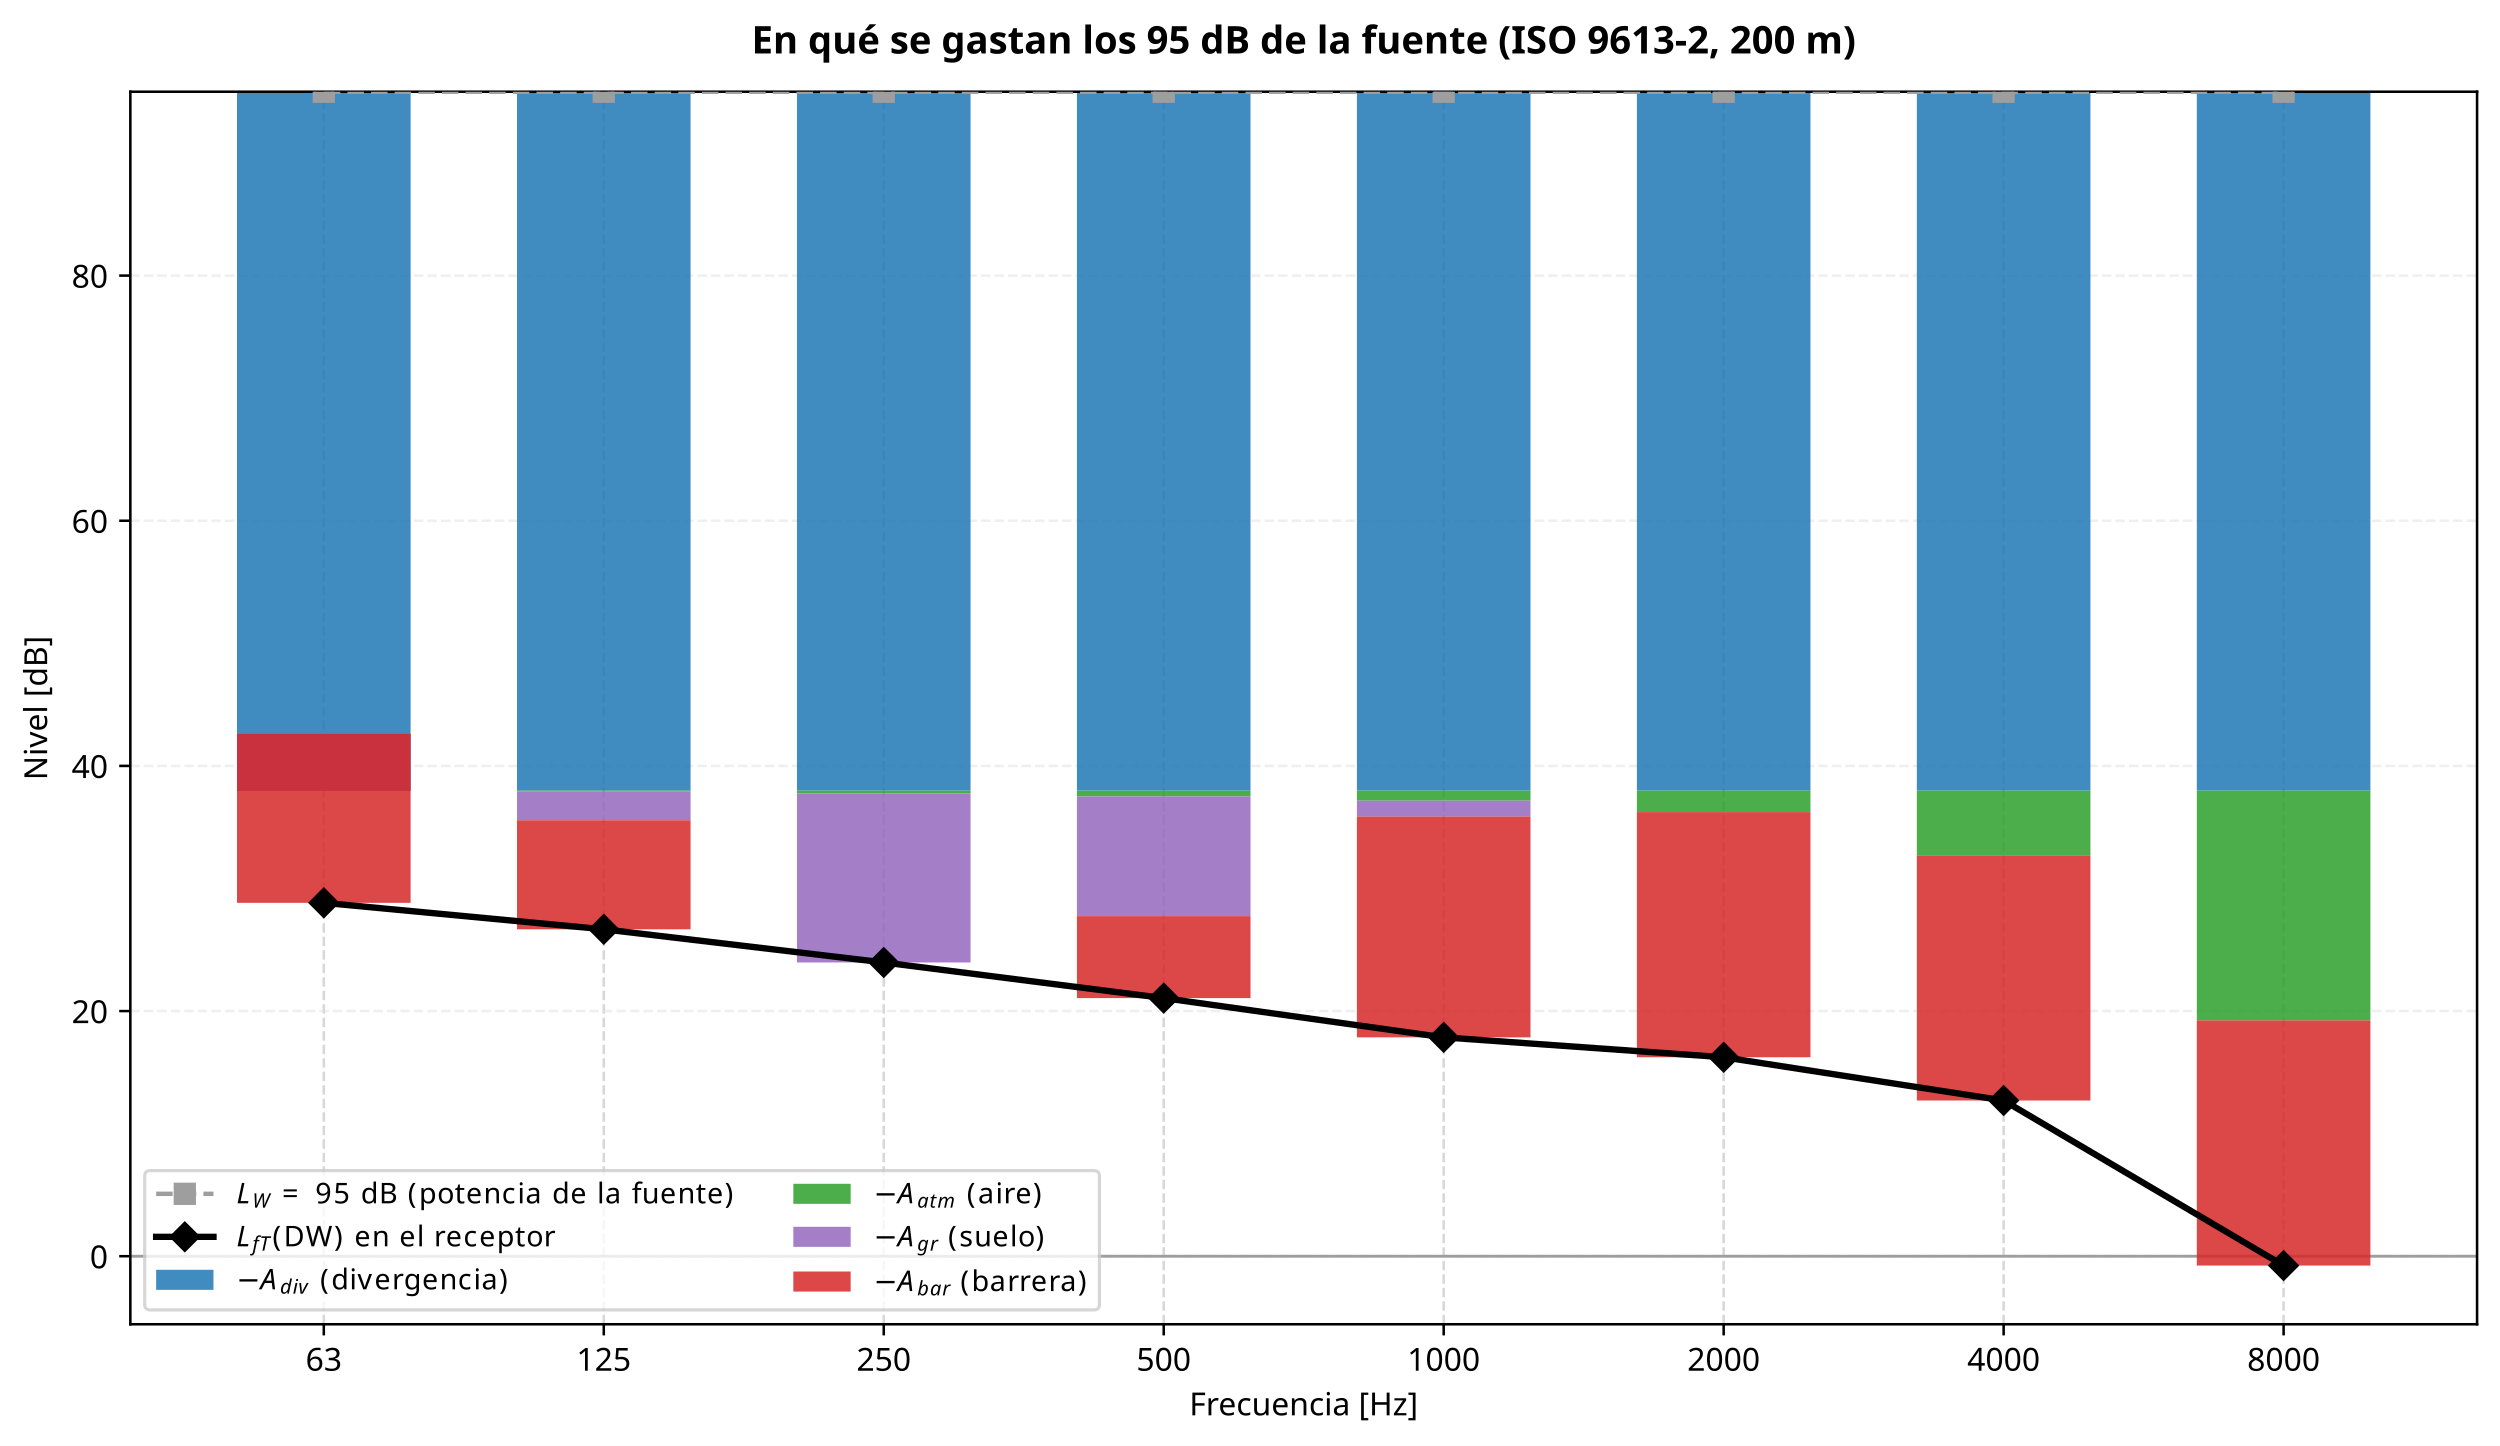
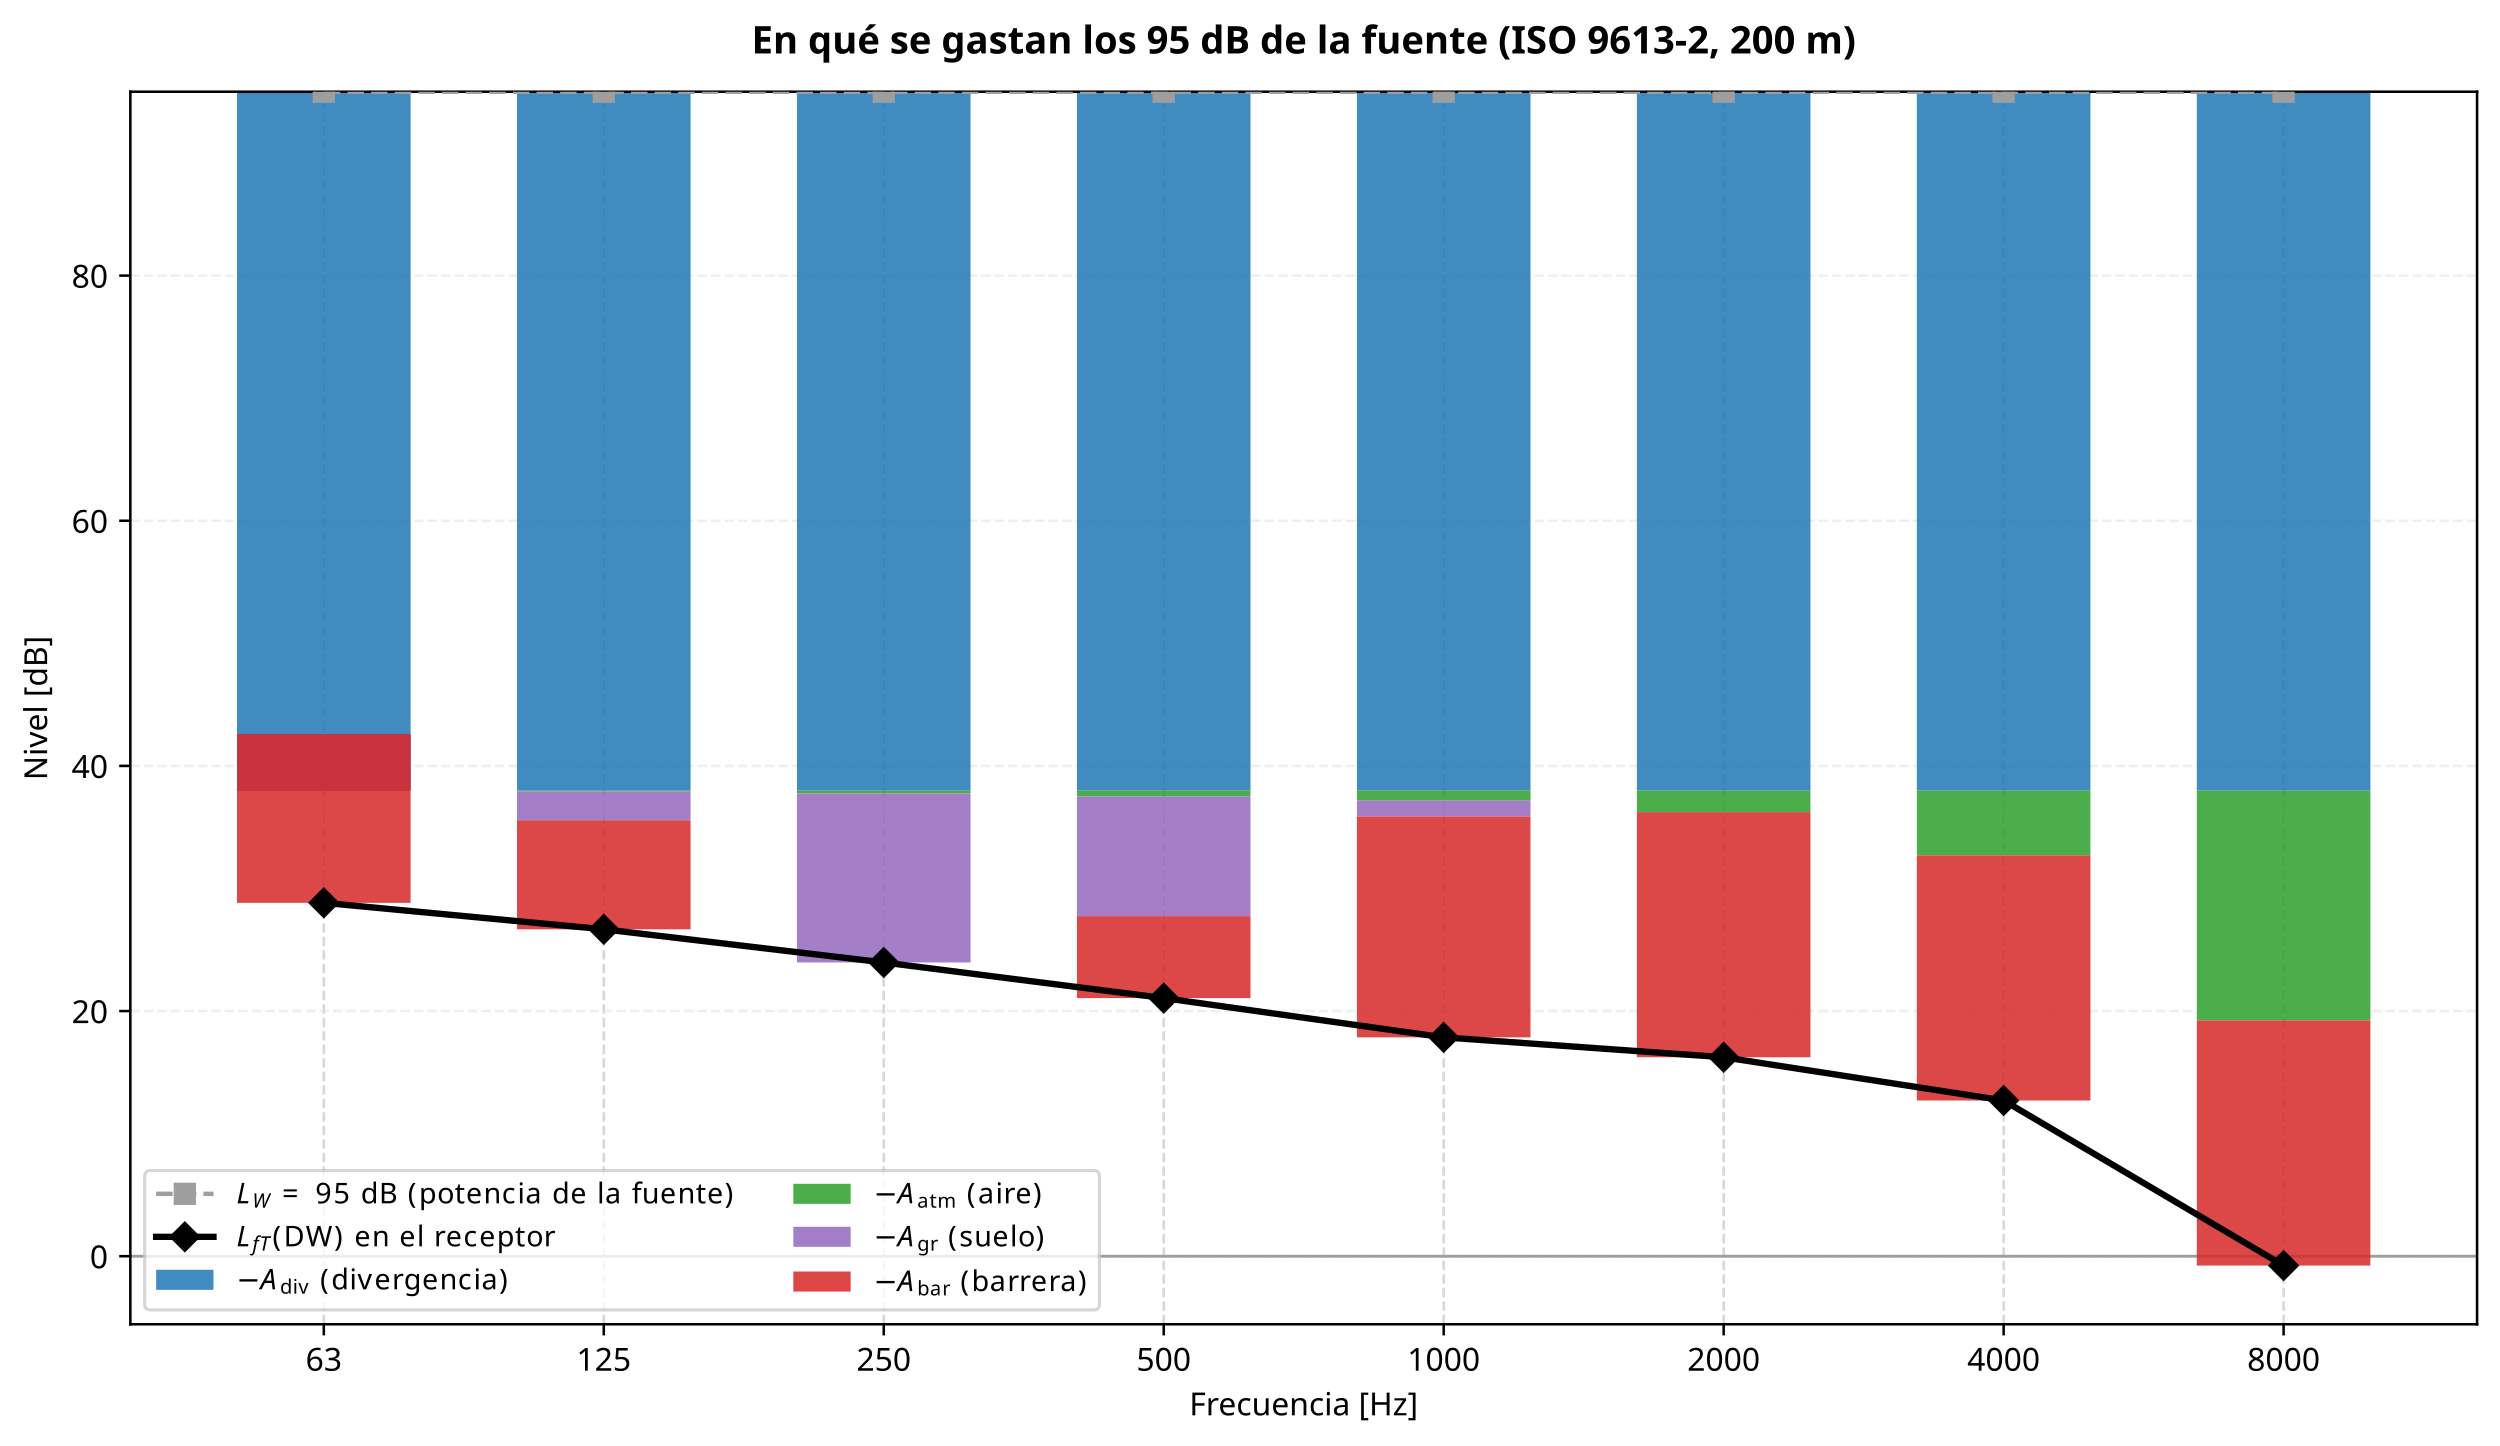
<svg xmlns="http://www.w3.org/2000/svg" xmlns:xlink="http://www.w3.org/1999/xlink" width="784.963pt" height="453.997pt" viewBox="0 0 784.963 453.997" version="1.1">
  <defs>
    <style type="text/css">*{stroke-linejoin: round; stroke-linecap: butt}</style>
  </defs>
  <g id="figure_1">
    <g id="patch_1">
      <path d="M -0 453.997  L 784.963 453.997  L 784.963 0  L -0 0  z " style="fill: #ffffff" />
    </g>
    <g id="axes_1">
      <g id="patch_2">
        <path d="M 40.926 415.796  L 777.763 415.796  L 777.763 28.798  L 40.926 28.798  z " style="fill: #ffffff" />
      </g>
      <g id="matplotlib.axis_1">
        <g id="xtick_1">
          <g id="line2d_1">
            <path d="M 101.67 415.796  L 101.67 28.798  " clip-path="url(#p3dec9aacb9)" style="fill: none; stroke-dasharray: 2.96,1.28; stroke-dashoffset: 0; stroke: #b0b0b0; stroke-opacity: 0.5; stroke-width: 0.8" />
          </g>
          <g id="line2d_2">
            <defs>
              <path id="m3d27035b55" d="M 0 0  L 0 3.5  " style="stroke: #000000; stroke-width: 0.8" />
            </defs>
            <g>
              <use xlink:href="#m3d27035b55" x="101.67" y="415.796" style="stroke: #000000; stroke-width: 0.8" />
            </g>
          </g>
          <g id="text_1">
            <text style="font-size: 10px; font-family: sans-serif; text-anchor: middle" x="101.67" y="430.393" transform="rotate(-0 101.6696 430.3934)">63</text>
          </g>
        </g>
        <g id="xtick_2">
          <g id="line2d_3">
            <path d="M 189.577 415.796  L 189.577 28.798  " clip-path="url(#p3dec9aacb9)" style="fill: none; stroke-dasharray: 2.96,1.28; stroke-dashoffset: 0; stroke: #b0b0b0; stroke-opacity: 0.5; stroke-width: 0.8" />
          </g>
          <g id="line2d_4">
            <g>
              <use xlink:href="#m3d27035b55" x="189.577" y="415.796" style="stroke: #000000; stroke-width: 0.8" />
            </g>
          </g>
          <g id="text_2">
            <text style="font-size: 10px; font-family: sans-serif; text-anchor: middle" x="189.577" y="430.393" transform="rotate(-0 189.5768 430.3934)">125</text>
          </g>
        </g>
        <g id="xtick_3">
          <g id="line2d_5">
            <path d="M 277.484 415.796  L 277.484 28.798  " clip-path="url(#p3dec9aacb9)" style="fill: none; stroke-dasharray: 2.96,1.28; stroke-dashoffset: 0; stroke: #b0b0b0; stroke-opacity: 0.5; stroke-width: 0.8" />
          </g>
          <g id="line2d_6">
            <g>
              <use xlink:href="#m3d27035b55" x="277.484" y="415.796" style="stroke: #000000; stroke-width: 0.8" />
            </g>
          </g>
          <g id="text_3">
            <text style="font-size: 10px; font-family: sans-serif; text-anchor: middle" x="277.484" y="430.393" transform="rotate(-0 277.4839 430.3934)">250</text>
          </g>
        </g>
        <g id="xtick_4">
          <g id="line2d_7">
            <path d="M 365.391 415.796  L 365.391 28.798  " clip-path="url(#p3dec9aacb9)" style="fill: none; stroke-dasharray: 2.96,1.28; stroke-dashoffset: 0; stroke: #b0b0b0; stroke-opacity: 0.5; stroke-width: 0.8" />
          </g>
          <g id="line2d_8">
            <g>
              <use xlink:href="#m3d27035b55" x="365.391" y="415.796" style="stroke: #000000; stroke-width: 0.8" />
            </g>
          </g>
          <g id="text_4">
            <text style="font-size: 10px; font-family: sans-serif; text-anchor: middle" x="365.391" y="430.393" transform="rotate(-0 365.391 430.3934)">500</text>
          </g>
        </g>
        <g id="xtick_5">
          <g id="line2d_9">
            <path d="M 453.298 415.796  L 453.298 28.798  " clip-path="url(#p3dec9aacb9)" style="fill: none; stroke-dasharray: 2.96,1.28; stroke-dashoffset: 0; stroke: #b0b0b0; stroke-opacity: 0.5; stroke-width: 0.8" />
          </g>
          <g id="line2d_10">
            <g>
              <use xlink:href="#m3d27035b55" x="453.298" y="415.796" style="stroke: #000000; stroke-width: 0.8" />
            </g>
          </g>
          <g id="text_5">
            <text style="font-size: 10px; font-family: sans-serif; text-anchor: middle" x="453.298" y="430.393" transform="rotate(-0 453.2982 430.3934)">1000</text>
          </g>
        </g>
        <g id="xtick_6">
          <g id="line2d_11">
            <path d="M 541.205 415.796  L 541.205 28.798  " clip-path="url(#p3dec9aacb9)" style="fill: none; stroke-dasharray: 2.96,1.28; stroke-dashoffset: 0; stroke: #b0b0b0; stroke-opacity: 0.5; stroke-width: 0.8" />
          </g>
          <g id="line2d_12">
            <g>
              <use xlink:href="#m3d27035b55" x="541.205" y="415.796" style="stroke: #000000; stroke-width: 0.8" />
            </g>
          </g>
          <g id="text_6">
            <text style="font-size: 10px; font-family: sans-serif; text-anchor: middle" x="541.205" y="430.393" transform="rotate(-0 541.2053 430.3934)">2000</text>
          </g>
        </g>
        <g id="xtick_7">
          <g id="line2d_13">
            <path d="M 629.112 415.796  L 629.112 28.798  " clip-path="url(#p3dec9aacb9)" style="fill: none; stroke-dasharray: 2.96,1.28; stroke-dashoffset: 0; stroke: #b0b0b0; stroke-opacity: 0.5; stroke-width: 0.8" />
          </g>
          <g id="line2d_14">
            <g>
              <use xlink:href="#m3d27035b55" x="629.112" y="415.796" style="stroke: #000000; stroke-width: 0.8" />
            </g>
          </g>
          <g id="text_7">
            <text style="font-size: 10px; font-family: sans-serif; text-anchor: middle" x="629.112" y="430.393" transform="rotate(-0 629.1125 430.3934)">4000</text>
          </g>
        </g>
        <g id="xtick_8">
          <g id="line2d_15">
            <path d="M 717.02 415.796  L 717.02 28.798  " clip-path="url(#p3dec9aacb9)" style="fill: none; stroke-dasharray: 2.96,1.28; stroke-dashoffset: 0; stroke: #b0b0b0; stroke-opacity: 0.5; stroke-width: 0.8" />
          </g>
          <g id="line2d_16">
            <g>
              <use xlink:href="#m3d27035b55" x="717.02" y="415.796" style="stroke: #000000; stroke-width: 0.8" />
            </g>
          </g>
          <g id="text_8">
            <text style="font-size: 10px; font-family: sans-serif; text-anchor: middle" x="717.02" y="430.393" transform="rotate(-0 717.0196 430.3934)">8000</text>
          </g>
        </g>
        <g id="text_9">
          <text style="font-size: 10px; font-family: sans-serif; text-anchor: middle" x="409.345" y="444.394" transform="rotate(-0 409.3446 444.3942)">Frecuencia [Hz]</text>
        </g>
      </g>
      <g id="matplotlib.axis_2">
        <g id="ytick_1">
          <g id="line2d_17">
            <path d="M 40.926 394.429  L 777.763 394.429  " clip-path="url(#p3dec9aacb9)" style="fill: none; stroke-dasharray: 2.96,1.28; stroke-dashoffset: 0; stroke: #e0e0e0; stroke-opacity: 0.5; stroke-width: 0.8" />
          </g>
          <g id="line2d_18">
            <defs>
              <path id="mef640d9f3a" d="M 0 0  L -3.5 0  " style="stroke: #000000; stroke-width: 0.8" />
            </defs>
            <g>
              <use xlink:href="#mef640d9f3a" x="40.926" y="394.429" style="stroke: #000000; stroke-width: 0.8" />
            </g>
          </g>
          <g id="text_10">
            <text style="font-size: 10px; font-family: sans-serif; text-anchor: end" x="33.926" y="398.228" transform="rotate(-0 33.92578 398.2282)">0</text>
          </g>
        </g>
        <g id="ytick_2">
          <g id="line2d_19">
            <path d="M 40.926 317.454  L 777.763 317.454  " clip-path="url(#p3dec9aacb9)" style="fill: none; stroke-dasharray: 2.96,1.28; stroke-dashoffset: 0; stroke: #e0e0e0; stroke-opacity: 0.5; stroke-width: 0.8" />
          </g>
          <g id="line2d_20">
            <g>
              <use xlink:href="#mef640d9f3a" x="40.926" y="317.454" style="stroke: #000000; stroke-width: 0.8" />
            </g>
          </g>
          <g id="text_11">
            <text style="font-size: 10px; font-family: sans-serif; text-anchor: end" x="33.926" y="321.253" transform="rotate(-0 33.92578 321.2532)">20</text>
          </g>
        </g>
        <g id="ytick_3">
          <g id="line2d_21">
            <path d="M 40.926 240.479  L 777.763 240.479  " clip-path="url(#p3dec9aacb9)" style="fill: none; stroke-dasharray: 2.96,1.28; stroke-dashoffset: 0; stroke: #e0e0e0; stroke-opacity: 0.5; stroke-width: 0.8" />
          </g>
          <g id="line2d_22">
            <g>
              <use xlink:href="#mef640d9f3a" x="40.926" y="240.479" style="stroke: #000000; stroke-width: 0.8" />
            </g>
          </g>
          <g id="text_12">
            <text style="font-size: 10px; font-family: sans-serif; text-anchor: end" x="33.926" y="244.278" transform="rotate(-0 33.92578 244.2782)">40</text>
          </g>
        </g>
        <g id="ytick_4">
          <g id="line2d_23">
            <path d="M 40.926 163.504  L 777.763 163.504  " clip-path="url(#p3dec9aacb9)" style="fill: none; stroke-dasharray: 2.96,1.28; stroke-dashoffset: 0; stroke: #e0e0e0; stroke-opacity: 0.5; stroke-width: 0.8" />
          </g>
          <g id="line2d_24">
            <g>
              <use xlink:href="#mef640d9f3a" x="40.926" y="163.504" style="stroke: #000000; stroke-width: 0.8" />
            </g>
          </g>
          <g id="text_13">
            <text style="font-size: 10px; font-family: sans-serif; text-anchor: end" x="33.926" y="167.303" transform="rotate(-0 33.92578 167.3032)">60</text>
          </g>
        </g>
        <g id="ytick_5">
          <g id="line2d_25">
            <path d="M 40.926 86.529  L 777.763 86.529  " clip-path="url(#p3dec9aacb9)" style="fill: none; stroke-dasharray: 2.96,1.28; stroke-dashoffset: 0; stroke: #e0e0e0; stroke-opacity: 0.5; stroke-width: 0.8" />
          </g>
          <g id="line2d_26">
            <g>
              <use xlink:href="#mef640d9f3a" x="40.926" y="86.529" style="stroke: #000000; stroke-width: 0.8" />
            </g>
          </g>
          <g id="text_14">
            <text style="font-size: 10px; font-family: sans-serif; text-anchor: end" x="33.926" y="90.328" transform="rotate(-0 33.92578 90.32821)">80</text>
          </g>
        </g>
        <g id="text_15">
          <text style="font-size: 10px; font-family: sans-serif; text-anchor: middle" x="14.798" y="222.297" transform="rotate(-90 14.79844 222.297)">Nivel [dB]</text>
        </g>
      </g>
      <g id="line2d_27">
        <path d="M 40.926 394.429  L 777.763 394.429  " clip-path="url(#p3dec9aacb9)" style="fill: none; stroke: #9e9e9e; stroke-width: 0.9; stroke-linecap: square" />
      </g>
      <g id="patch_3">
        <path d="M 74.418 28.798  L 128.921 28.798  L 128.921 248.256  L 74.418 248.256  z " clip-path="url(#p3dec9aacb9)" style="fill: #1f77b4; opacity: 0.85" />
      </g>
      <g id="patch_4">
        <path d="M 162.326 28.798  L 216.828 28.798  L 216.828 248.256  L 162.326 248.256  z " clip-path="url(#p3dec9aacb9)" style="fill: #1f77b4; opacity: 0.85" />
      </g>
      <g id="patch_5">
        <path d="M 250.233 28.798  L 304.735 28.798  L 304.735 248.256  L 250.233 248.256  z " clip-path="url(#p3dec9aacb9)" style="fill: #1f77b4; opacity: 0.85" />
      </g>
      <g id="patch_6">
        <path d="M 338.14 28.798  L 392.642 28.798  L 392.642 248.256  L 338.14 248.256  z " clip-path="url(#p3dec9aacb9)" style="fill: #1f77b4; opacity: 0.85" />
      </g>
      <g id="patch_7">
        <path d="M 426.047 28.798  L 480.549 28.798  L 480.549 248.256  L 426.047 248.256  z " clip-path="url(#p3dec9aacb9)" style="fill: #1f77b4; opacity: 0.85" />
      </g>
      <g id="patch_8">
        <path d="M 513.954 28.798  L 568.457 28.798  L 568.457 248.256  L 513.954 248.256  z " clip-path="url(#p3dec9aacb9)" style="fill: #1f77b4; opacity: 0.85" />
      </g>
      <g id="patch_9">
        <path d="M 601.861 28.798  L 656.364 28.798  L 656.364 248.256  L 601.861 248.256  z " clip-path="url(#p3dec9aacb9)" style="fill: #1f77b4; opacity: 0.85" />
      </g>
      <g id="patch_10">
        <path d="M 689.768 28.798  L 744.271 28.798  L 744.271 248.256  L 689.768 248.256  z " clip-path="url(#p3dec9aacb9)" style="fill: #1f77b4; opacity: 0.85" />
      </g>
      <g id="patch_11">
        <path d="M 74.418 248.256  L 128.921 248.256  L 128.921 248.337  L 74.418 248.337  z " clip-path="url(#p3dec9aacb9)" style="fill: #2ca02c; opacity: 0.85" />
      </g>
      <g id="patch_12">
        <path d="M 162.326 248.256  L 216.828 248.256  L 216.828 248.549  L 162.326 248.549  z " clip-path="url(#p3dec9aacb9)" style="fill: #2ca02c; opacity: 0.85" />
      </g>
      <g id="patch_13">
        <path d="M 250.233 248.256  L 304.735 248.256  L 304.735 249.127  L 250.233 249.127  z " clip-path="url(#p3dec9aacb9)" style="fill: #2ca02c; opacity: 0.85" />
      </g>
      <g id="patch_14">
        <path d="M 338.14 248.256  L 392.642 248.256  L 392.642 250.075  L 338.14 250.075  z " clip-path="url(#p3dec9aacb9)" style="fill: #2ca02c; opacity: 0.85" />
      </g>
      <g id="patch_15">
        <path d="M 426.047 248.256  L 480.549 248.256  L 480.549 251.396  L 426.047 251.396  z " clip-path="url(#p3dec9aacb9)" style="fill: #2ca02c; opacity: 0.85" />
      </g>
      <g id="patch_16">
        <path d="M 513.954 248.256  L 568.457 248.256  L 568.457 254.99  L 513.954 254.99  z " clip-path="url(#p3dec9aacb9)" style="fill: #2ca02c; opacity: 0.85" />
      </g>
      <g id="patch_17">
        <path d="M 601.861 248.256  L 656.364 248.256  L 656.364 268.567  L 601.861 268.567  z " clip-path="url(#p3dec9aacb9)" style="fill: #2ca02c; opacity: 0.85" />
      </g>
      <g id="patch_18">
        <path d="M 689.768 248.256  L 744.271 248.256  L 744.271 320.392  L 689.768 320.392  z " clip-path="url(#p3dec9aacb9)" style="fill: #2ca02c; opacity: 0.85" />
      </g>
      <g id="patch_19">
        <path d="M 74.418 248.337  L 128.921 248.337  L 128.921 230.44  L 74.418 230.44  z " clip-path="url(#p3dec9aacb9)" style="fill: #9467bd; opacity: 0.85" />
      </g>
      <g id="patch_20">
        <path d="M 162.326 248.549  L 216.828 248.549  L 216.828 257.558  L 162.326 257.558  z " clip-path="url(#p3dec9aacb9)" style="fill: #9467bd; opacity: 0.85" />
      </g>
      <g id="patch_21">
        <path d="M 250.233 249.127  L 304.735 249.127  L 304.735 302.2  L 250.233 302.2  z " clip-path="url(#p3dec9aacb9)" style="fill: #9467bd; opacity: 0.85" />
      </g>
      <g id="patch_22">
        <path d="M 338.14 250.075  L 392.642 250.075  L 392.642 287.655  L 338.14 287.655  z " clip-path="url(#p3dec9aacb9)" style="fill: #9467bd; opacity: 0.85" />
      </g>
      <g id="patch_23">
        <path d="M 426.047 251.396  L 480.549 251.396  L 480.549 256.383  L 426.047 256.383  z " clip-path="url(#p3dec9aacb9)" style="fill: #9467bd; opacity: 0.85" />
      </g>
      <g id="patch_24">
        <path d="M 513.954 254.99  L 568.457 254.99  L 568.457 254.99  L 513.954 254.99  z " clip-path="url(#p3dec9aacb9)" style="fill: #9467bd; opacity: 0.85" />
      </g>
      <g id="patch_25">
        <path d="M 601.861 268.567  L 656.364 268.567  L 656.364 268.567  L 601.861 268.567  z " clip-path="url(#p3dec9aacb9)" style="fill: #9467bd; opacity: 0.85" />
      </g>
      <g id="patch_26">
        <path d="M 689.768 320.392  L 744.271 320.392  L 744.271 320.392  L 689.768 320.392  z " clip-path="url(#p3dec9aacb9)" style="fill: #9467bd; opacity: 0.85" />
      </g>
      <g id="patch_27">
        <path d="M 74.418 230.44  L 128.921 230.44  L 128.921 283.479  L 74.418 283.479  z " clip-path="url(#p3dec9aacb9)" style="fill: #d62728; opacity: 0.85" />
      </g>
      <g id="patch_28">
        <path d="M 162.326 257.558  L 216.828 257.558  L 216.828 291.791  L 162.326 291.791  z " clip-path="url(#p3dec9aacb9)" style="fill: #d62728; opacity: 0.85" />
      </g>
      <g id="patch_29">
        <path d="M 250.233 302.2  L 304.735 302.2  L 304.735 302.2  L 250.233 302.2  z " clip-path="url(#p3dec9aacb9)" style="fill: #d62728; opacity: 0.85" />
      </g>
      <g id="patch_30">
        <path d="M 338.14 287.655  L 392.642 287.655  L 392.642 313.388  L 338.14 313.388  z " clip-path="url(#p3dec9aacb9)" style="fill: #d62728; opacity: 0.85" />
      </g>
      <g id="patch_31">
        <path d="M 426.047 256.383  L 480.549 256.383  L 480.549 325.717  L 426.047 325.717  z " clip-path="url(#p3dec9aacb9)" style="fill: #d62728; opacity: 0.85" />
      </g>
      <g id="patch_32">
        <path d="M 513.954 254.99  L 568.457 254.99  L 568.457 331.965  L 513.954 331.965  z " clip-path="url(#p3dec9aacb9)" style="fill: #d62728; opacity: 0.85" />
      </g>
      <g id="patch_33">
        <path d="M 601.861 268.567  L 656.364 268.567  L 656.364 345.542  L 601.861 345.542  z " clip-path="url(#p3dec9aacb9)" style="fill: #d62728; opacity: 0.85" />
      </g>
      <g id="patch_34">
        <path d="M 689.768 320.392  L 744.271 320.392  L 744.271 397.367  L 689.768 397.367  z " clip-path="url(#p3dec9aacb9)" style="fill: #d62728; opacity: 0.85" />
      </g>
      <g id="patch_35">
        <path d="M 40.926 415.796  L 40.926 28.798  " style="fill: none; stroke: #000000; stroke-width: 0.8; stroke-linejoin: miter; stroke-linecap: square" />
      </g>
      <g id="patch_36">
        <path d="M 777.763 415.796  L 777.763 28.798  " style="fill: none; stroke: #000000; stroke-width: 0.8; stroke-linejoin: miter; stroke-linecap: square" />
      </g>
      <g id="patch_37">
        <path d="M 40.926 415.796  L 777.763 415.796  " style="fill: none; stroke: #000000; stroke-width: 0.8; stroke-linejoin: miter; stroke-linecap: square" />
      </g>
      <g id="patch_38">
        <path d="M 40.926 28.798  L 777.763 28.798  " style="fill: none; stroke: #000000; stroke-width: 0.8; stroke-linejoin: miter; stroke-linecap: square" />
      </g>
      <g id="text_16">
        <text style="font-weight: 700; font-size: 12px; font-family: sans-serif; text-anchor: middle" x="409.345" y="16.798" transform="rotate(-0 409.3446 16.79812)">En qué se gastan los 95 dB de la fuente (ISO 9613-2, 200 m)</text>
      </g>
      <g id="line2d_28">
        <path d="M 101.67 28.798  L 189.577 28.798  L 277.484 28.798  L 365.391 28.798  L 453.298 28.798  L 541.205 28.798  L 629.112 28.798  L 717.02 28.798  " clip-path="url(#p3dec9aacb9)" style="fill: none; stroke-dasharray: 5.18,2.24; stroke-dashoffset: 0; stroke: #9e9e9e; stroke-width: 1.4" />
        <defs>
          <path id="m65a6c8a653" d="M -3 3  L 3 3  L 3 -3  L -3 -3  z " style="stroke: #9e9e9e; stroke-linejoin: miter" />
        </defs>
        <g clip-path="url(#p3dec9aacb9)">
          <use xlink:href="#m65a6c8a653" x="101.67" y="28.798" style="fill: #9e9e9e; stroke: #9e9e9e; stroke-linejoin: miter" />
          <use xlink:href="#m65a6c8a653" x="189.577" y="28.798" style="fill: #9e9e9e; stroke: #9e9e9e; stroke-linejoin: miter" />
          <use xlink:href="#m65a6c8a653" x="277.484" y="28.798" style="fill: #9e9e9e; stroke: #9e9e9e; stroke-linejoin: miter" />
          <use xlink:href="#m65a6c8a653" x="365.391" y="28.798" style="fill: #9e9e9e; stroke: #9e9e9e; stroke-linejoin: miter" />
          <use xlink:href="#m65a6c8a653" x="453.298" y="28.798" style="fill: #9e9e9e; stroke: #9e9e9e; stroke-linejoin: miter" />
          <use xlink:href="#m65a6c8a653" x="541.205" y="28.798" style="fill: #9e9e9e; stroke: #9e9e9e; stroke-linejoin: miter" />
          <use xlink:href="#m65a6c8a653" x="629.112" y="28.798" style="fill: #9e9e9e; stroke: #9e9e9e; stroke-linejoin: miter" />
          <use xlink:href="#m65a6c8a653" x="717.02" y="28.798" style="fill: #9e9e9e; stroke: #9e9e9e; stroke-linejoin: miter" />
        </g>
      </g>
      <g id="line2d_29">
        <path d="M 101.67 283.479  L 189.577 291.791  L 277.484 302.2  L 365.391 313.388  L 453.298 325.717  L 541.205 331.965  L 629.112 345.542  L 717.02 397.367  " clip-path="url(#p3dec9aacb9)" style="fill: none; stroke: #000000; stroke-width: 2; stroke-linecap: square" />
        <defs>
          <path id="m3f7fff0c61" d="M -0 4.243  L 4.243 0  L 0 -4.243  L -4.243 -0  z " style="stroke: #000000; stroke-linejoin: miter" />
        </defs>
        <g clip-path="url(#p3dec9aacb9)">
          <use xlink:href="#m3f7fff0c61" x="101.67" y="283.479" style="stroke: #000000; stroke-linejoin: miter" />
          <use xlink:href="#m3f7fff0c61" x="189.577" y="291.791" style="stroke: #000000; stroke-linejoin: miter" />
          <use xlink:href="#m3f7fff0c61" x="277.484" y="302.2" style="stroke: #000000; stroke-linejoin: miter" />
          <use xlink:href="#m3f7fff0c61" x="365.391" y="313.388" style="stroke: #000000; stroke-linejoin: miter" />
          <use xlink:href="#m3f7fff0c61" x="453.298" y="325.717" style="stroke: #000000; stroke-linejoin: miter" />
          <use xlink:href="#m3f7fff0c61" x="541.205" y="331.965" style="stroke: #000000; stroke-linejoin: miter" />
          <use xlink:href="#m3f7fff0c61" x="629.112" y="345.542" style="stroke: #000000; stroke-linejoin: miter" />
          <use xlink:href="#m3f7fff0c61" x="717.02" y="397.367" style="stroke: #000000; stroke-linejoin: miter" />
        </g>
      </g>
      <g id="legend_1">
        <g id="patch_39">
          <path d="M 47.226 411.296  L 343.416 411.296  Q 345.216 411.296 345.216 409.496  L 345.216 369.352  Q 345.216 367.552 343.416 367.552  L 47.226 367.552  Q 45.426 367.552 45.426 369.352  L 45.426 409.496  Q 45.426 411.296 47.226 411.296  z " style="fill: #ffffff; opacity: 0.8; stroke: #cccccc; stroke-linejoin: miter" />
        </g>
        <g id="line2d_30">
          <path d="M 49.026 374.842  L 58.026 374.842  L 67.026 374.842  " style="fill: none; stroke-dasharray: 5.18,2.24; stroke-dashoffset: 0; stroke: #9e9e9e; stroke-width: 1.4" />
          <g>
            <use xlink:href="#m65a6c8a653" x="58.026" y="374.842" style="fill: #9e9e9e; stroke: #9e9e9e; stroke-linejoin: miter" />
          </g>
        </g>
        <g id="text_17">
          <g transform="translate(74.22578 377.9916)">
            <text>
              <tspan x="0" y="-0.156" style="font-style: oblique; font-size: 9px; font-family: sans-serif">L</tspan>
              <tspan x="5.014" y="1.194" style="font-style: oblique; font-size: 6.3px; font-family: sans-serif">W</tspan>
              <tspan x="11.49" y="-0.156" style="font-size: 9px; font-family: sans-serif"> </tspan>
              <tspan x="14.35" y="-0.156" style="font-size: 9px; font-family: sans-serif">=</tspan>
              <tspan x="21.891" y="-0.156" style="font-size: 9px; font-family: sans-serif"> </tspan>
              <tspan x="24.752" y="-0.156" style="font-size: 9px; font-family: sans-serif">9</tspan>
              <tspan x="30.478" y="-0.156" style="font-size: 9px; font-family: sans-serif">5</tspan>
              <tspan x="36.204" y="-0.156" style="font-size: 9px; font-family: sans-serif"> </tspan>
              <tspan x="39.065" y="-0.156" style="font-size: 9px; font-family: sans-serif">d</tspan>
              <tspan x="44.778" y="-0.156" style="font-size: 9px; font-family: sans-serif">B</tspan>
              <tspan x="50.952" y="-0.156" style="font-size: 9px; font-family: sans-serif"> </tspan>
              <tspan x="53.813" y="-0.156" style="font-size: 9px; font-family: sans-serif">(</tspan>
              <tspan x="57.324" y="-0.156" style="font-size: 9px; font-family: sans-serif">p</tspan>
              <tspan x="63.037" y="-0.156" style="font-size: 9px; font-family: sans-serif">o</tspan>
              <tspan x="68.544" y="-0.156" style="font-size: 9px; font-family: sans-serif">t</tspan>
              <tspan x="72.073" y="-0.156" style="font-size: 9px; font-family: sans-serif">e</tspan>
              <tspan x="77.61" y="-0.156" style="font-size: 9px; font-family: sans-serif">n</tspan>
              <tspan x="83.314" y="-0.156" style="font-size: 9px; font-family: sans-serif">c</tspan>
              <tspan x="88.262" y="-0.156" style="font-size: 9px; font-family: sans-serif">i</tspan>
              <tspan x="90.762" y="-0.156" style="font-size: 9px; font-family: sans-serif">a</tspan>
              <tspan x="96.278" y="-0.156" style="font-size: 9px; font-family: sans-serif"> </tspan>
              <tspan x="99.138" y="-0.156" style="font-size: 9px; font-family: sans-serif">d</tspan>
              <tspan x="104.851" y="-0.156" style="font-size: 9px; font-family: sans-serif">e</tspan>
              <tspan x="110.388" y="-0.156" style="font-size: 9px; font-family: sans-serif"> </tspan>
              <tspan x="113.249" y="-0.156" style="font-size: 9px; font-family: sans-serif">l</tspan>
              <tspan x="115.75" y="-0.156" style="font-size: 9px; font-family: sans-serif">a</tspan>
              <tspan x="121.265" y="-0.156" style="font-size: 9px; font-family: sans-serif"> </tspan>
              <tspan x="124.126" y="-0.156" style="font-size: 9px; font-family: sans-serif">f</tspan>
              <tspan x="127.294" y="-0.156" style="font-size: 9px; font-family: sans-serif">u</tspan>
              <tspan x="132.998" y="-0.156" style="font-size: 9px; font-family: sans-serif">e</tspan>
              <tspan x="138.535" y="-0.156" style="font-size: 9px; font-family: sans-serif">n</tspan>
              <tspan x="144.24" y="-0.156" style="font-size: 9px; font-family: sans-serif">t</tspan>
              <tspan x="147.768" y="-0.156" style="font-size: 9px; font-family: sans-serif">e</tspan>
              <tspan x="153.305" y="-0.156" style="font-size: 9px; font-family: sans-serif">)</tspan>
            </text>
          </g>
        </g>
        <g id="line2d_31">
          <path d="M 49.026 388.344  L 58.026 388.344  L 67.026 388.344  " style="fill: none; stroke: #000000; stroke-width: 2; stroke-linecap: square" />
          <g>
            <use xlink:href="#m3f7fff0c61" x="58.026" y="388.344" style="stroke: #000000; stroke-linejoin: miter" />
          </g>
        </g>
        <g id="text_18">
          <g transform="translate(74.22578 391.4937)">
            <text>
              <tspan x="0" y="-0.156" style="font-style: oblique; font-size: 9px; font-family: sans-serif">L</tspan>
              <tspan x="5.014" y="1.194" style="font-style: oblique; font-size: 6.3px; font-family: sans-serif">f</tspan>
              <tspan x="7.232" y="1.194" style="font-style: oblique; font-size: 6.3px; font-family: sans-serif">T</tspan>
              <tspan x="11.326" y="-0.156" style="font-size: 9px; font-family: sans-serif">(</tspan>
              <tspan x="14.838" y="-0.156" style="font-size: 9px; font-family: sans-serif">D</tspan>
              <tspan x="21.768" y="-0.156" style="font-size: 9px; font-family: sans-serif">W</tspan>
              <tspan x="30.667" y="-0.156" style="font-size: 9px; font-family: sans-serif">)</tspan>
              <tspan x="34.178" y="-0.156" style="font-size: 9px; font-family: sans-serif"> </tspan>
              <tspan x="37.039" y="-0.156" style="font-size: 9px; font-family: sans-serif">e</tspan>
              <tspan x="42.576" y="-0.156" style="font-size: 9px; font-family: sans-serif">n</tspan>
              <tspan x="48.28" y="-0.156" style="font-size: 9px; font-family: sans-serif"> </tspan>
              <tspan x="51.141" y="-0.156" style="font-size: 9px; font-family: sans-serif">e</tspan>
              <tspan x="56.678" y="-0.156" style="font-size: 9px; font-family: sans-serif">l</tspan>
              <tspan x="59.179" y="-0.156" style="font-size: 9px; font-family: sans-serif"> </tspan>
              <tspan x="62.039" y="-0.156" style="font-size: 9px; font-family: sans-serif">r</tspan>
              <tspan x="65.74" y="-0.156" style="font-size: 9px; font-family: sans-serif">e</tspan>
              <tspan x="71.277" y="-0.156" style="font-size: 9px; font-family: sans-serif">c</tspan>
              <tspan x="76.225" y="-0.156" style="font-size: 9px; font-family: sans-serif">e</tspan>
              <tspan x="81.762" y="-0.156" style="font-size: 9px; font-family: sans-serif">p</tspan>
              <tspan x="87.475" y="-0.156" style="font-size: 9px; font-family: sans-serif">t</tspan>
              <tspan x="91.004" y="-0.156" style="font-size: 9px; font-family: sans-serif">o</tspan>
              <tspan x="96.51" y="-0.156" style="font-size: 9px; font-family: sans-serif">r</tspan>
            </text>
          </g>
        </g>
        <g id="patch_40">
          <path d="M 49.026 404.996  L 67.026 404.996  L 67.026 398.696  L 49.026 398.696  z " style="fill: #1f77b4; opacity: 0.85" />
        </g>
        <g id="text_19">
          <g transform="translate(74.22578 404.9958)">
            <text>
              <tspan x="0" y="-0.156" style="font-size: 9px; font-family: sans-serif">−</tspan>
              <tspan x="23.422" y="-0.156" style="font-size: 9px; font-family: sans-serif"> </tspan>
              <tspan x="26.282" y="-0.156" style="font-size: 9px; font-family: sans-serif">(</tspan>
              <tspan x="29.794" y="-0.156" style="font-size: 9px; font-family: sans-serif">d</tspan>
              <tspan x="35.506" y="-0.156" style="font-size: 9px; font-family: sans-serif">i</tspan>
              <tspan x="38.007" y="-0.156" style="font-size: 9px; font-family: sans-serif">v</tspan>
              <tspan x="43.333" y="-0.156" style="font-size: 9px; font-family: sans-serif">e</tspan>
              <tspan x="48.87" y="-0.156" style="font-size: 9px; font-family: sans-serif">r</tspan>
              <tspan x="52.57" y="-0.156" style="font-size: 9px; font-family: sans-serif">g</tspan>
              <tspan x="58.283" y="-0.156" style="font-size: 9px; font-family: sans-serif">e</tspan>
              <tspan x="63.82" y="-0.156" style="font-size: 9px; font-family: sans-serif">n</tspan>
              <tspan x="69.525" y="-0.156" style="font-size: 9px; font-family: sans-serif">c</tspan>
              <tspan x="74.473" y="-0.156" style="font-size: 9px; font-family: sans-serif">i</tspan>
              <tspan x="76.973" y="-0.156" style="font-size: 9px; font-family: sans-serif">a</tspan>
              <tspan x="82.488" y="-0.156" style="font-size: 9px; font-family: sans-serif">)</tspan>
              <tspan x="7.541" y="-0.156" style="font-style: oblique; font-size: 9px; font-family: sans-serif">A</tspan>
-               <tspan x="13.698" y="1.194" style="font-style: oblique; font-size: 6.3px; font-family: sans-serif">d</tspan>
-               <tspan x="17.697" y="1.194" style="font-style: oblique; font-size: 6.3px; font-family: sans-serif">i</tspan>
-               <tspan x="19.447" y="1.194" style="font-style: oblique; font-size: 6.3px; font-family: sans-serif">v</tspan>
+               <tspan x="13.698" y="1.194" style="font-size: 6.3px; font-family: sans-serif">d</tspan>
+               <tspan x="17.697" y="1.194" style="font-size: 6.3px; font-family: sans-serif">i</tspan>
+               <tspan x="19.447" y="1.194" style="font-size: 6.3px; font-family: sans-serif">v</tspan>
            </text>
          </g>
        </g>
        <g id="patch_41">
          <path d="M 249.096 377.992  L 267.096 377.992  L 267.096 371.692  L 249.096 371.692  z " style="fill: #2ca02c; opacity: 0.85" />
        </g>
        <g id="text_20">
          <g transform="translate(274.2958 377.9916)">
            <text>
              <tspan x="0" y="-0.156" style="font-size: 9px; font-family: sans-serif">−</tspan>
              <tspan x="26.412" y="-0.156" style="font-size: 9px; font-family: sans-serif"> </tspan>
              <tspan x="29.272" y="-0.156" style="font-size: 9px; font-family: sans-serif">(</tspan>
              <tspan x="32.784" y="-0.156" style="font-size: 9px; font-family: sans-serif">a</tspan>
              <tspan x="38.299" y="-0.156" style="font-size: 9px; font-family: sans-serif">i</tspan>
              <tspan x="40.799" y="-0.156" style="font-size: 9px; font-family: sans-serif">r</tspan>
              <tspan x="44.499" y="-0.156" style="font-size: 9px; font-family: sans-serif">e</tspan>
              <tspan x="50.037" y="-0.156" style="font-size: 9px; font-family: sans-serif">)</tspan>
              <tspan x="7.541" y="-0.156" style="font-style: oblique; font-size: 9px; font-family: sans-serif">A</tspan>
-               <tspan x="13.698" y="1.194" style="font-style: oblique; font-size: 6.3px; font-family: sans-serif">a</tspan>
-               <tspan x="17.558" y="1.194" style="font-style: oblique; font-size: 6.3px; font-family: sans-serif">t</tspan>
-               <tspan x="20.029" y="1.194" style="font-style: oblique; font-size: 6.3px; font-family: sans-serif">m</tspan>
+               <tspan x="13.698" y="1.194" style="font-size: 6.3px; font-family: sans-serif">a</tspan>
+               <tspan x="17.558" y="1.194" style="font-size: 6.3px; font-family: sans-serif">t</tspan>
+               <tspan x="20.029" y="1.194" style="font-size: 6.3px; font-family: sans-serif">m</tspan>
            </text>
          </g>
        </g>
        <g id="patch_42">
          <path d="M 249.096 391.494  L 267.096 391.494  L 267.096 385.194  L 249.096 385.194  z " style="fill: #9467bd; opacity: 0.85" />
        </g>
        <g id="text_21">
          <g transform="translate(274.2958 391.4937)">
            <text>
              <tspan x="0" y="-0.156" style="font-size: 9px; font-family: sans-serif">−</tspan>
              <tspan x="20.533" y="-0.156" style="font-size: 9px; font-family: sans-serif"> </tspan>
              <tspan x="23.394" y="-0.156" style="font-size: 9px; font-family: sans-serif">(</tspan>
              <tspan x="26.905" y="-0.156" style="font-size: 9px; font-family: sans-serif">s</tspan>
              <tspan x="31.594" y="-0.156" style="font-size: 9px; font-family: sans-serif">u</tspan>
              <tspan x="37.298" y="-0.156" style="font-size: 9px; font-family: sans-serif">e</tspan>
              <tspan x="42.835" y="-0.156" style="font-size: 9px; font-family: sans-serif">l</tspan>
              <tspan x="45.336" y="-0.156" style="font-size: 9px; font-family: sans-serif">o</tspan>
              <tspan x="50.842" y="-0.156" style="font-size: 9px; font-family: sans-serif">)</tspan>
              <tspan x="7.541" y="-0.156" style="font-style: oblique; font-size: 9px; font-family: sans-serif">A</tspan>
-               <tspan x="13.698" y="1.194" style="font-style: oblique; font-size: 6.3px; font-family: sans-serif">g</tspan>
-               <tspan x="17.697" y="1.194" style="font-style: oblique; font-size: 6.3px; font-family: sans-serif">r</tspan>
+               <tspan x="13.698" y="1.194" style="font-size: 6.3px; font-family: sans-serif">g</tspan>
+               <tspan x="17.697" y="1.194" style="font-size: 6.3px; font-family: sans-serif">r</tspan>
            </text>
          </g>
        </g>
        <g id="patch_43">
          <path d="M 249.096 405.534  L 267.096 405.534  L 267.096 399.234  L 249.096 399.234  z " style="fill: #d62728; opacity: 0.85" />
        </g>
        <g id="text_22">
          <g transform="translate(274.2958 405.5337)">
            <text>
              <tspan x="0" y="-0.156" style="font-size: 9px; font-family: sans-serif">−</tspan>
              <tspan x="24.394" y="-0.156" style="font-size: 9px; font-family: sans-serif"> </tspan>
              <tspan x="27.254" y="-0.156" style="font-size: 9px; font-family: sans-serif">(</tspan>
              <tspan x="30.766" y="-0.156" style="font-size: 9px; font-family: sans-serif">b</tspan>
              <tspan x="36.479" y="-0.156" style="font-size: 9px; font-family: sans-serif">a</tspan>
              <tspan x="41.994" y="-0.156" style="font-size: 9px; font-family: sans-serif">r</tspan>
              <tspan x="45.694" y="-0.156" style="font-size: 9px; font-family: sans-serif">r</tspan>
              <tspan x="49.394" y="-0.156" style="font-size: 9px; font-family: sans-serif">e</tspan>
              <tspan x="54.931" y="-0.156" style="font-size: 9px; font-family: sans-serif">r</tspan>
              <tspan x="58.631" y="-0.156" style="font-size: 9px; font-family: sans-serif">a</tspan>
              <tspan x="64.147" y="-0.156" style="font-size: 9px; font-family: sans-serif">)</tspan>
              <tspan x="7.541" y="-0.156" style="font-style: oblique; font-size: 9px; font-family: sans-serif">A</tspan>
-               <tspan x="13.698" y="1.194" style="font-style: oblique; font-size: 6.3px; font-family: sans-serif">b</tspan>
-               <tspan x="17.697" y="1.194" style="font-style: oblique; font-size: 6.3px; font-family: sans-serif">a</tspan>
-               <tspan x="21.557" y="1.194" style="font-style: oblique; font-size: 6.3px; font-family: sans-serif">r</tspan>
+               <tspan x="13.698" y="1.194" style="font-size: 6.3px; font-family: sans-serif">b</tspan>
+               <tspan x="17.697" y="1.194" style="font-size: 6.3px; font-family: sans-serif">a</tspan>
+               <tspan x="21.557" y="1.194" style="font-size: 6.3px; font-family: sans-serif">r</tspan>
            </text>
          </g>
        </g>
      </g>
    </g>
  </g>
  <defs>
    <clipPath id="p3dec9aacb9">
      <rect x="40.926" y="28.798" width="736.838" height="386.998" />
    </clipPath>
  </defs>
</svg>
